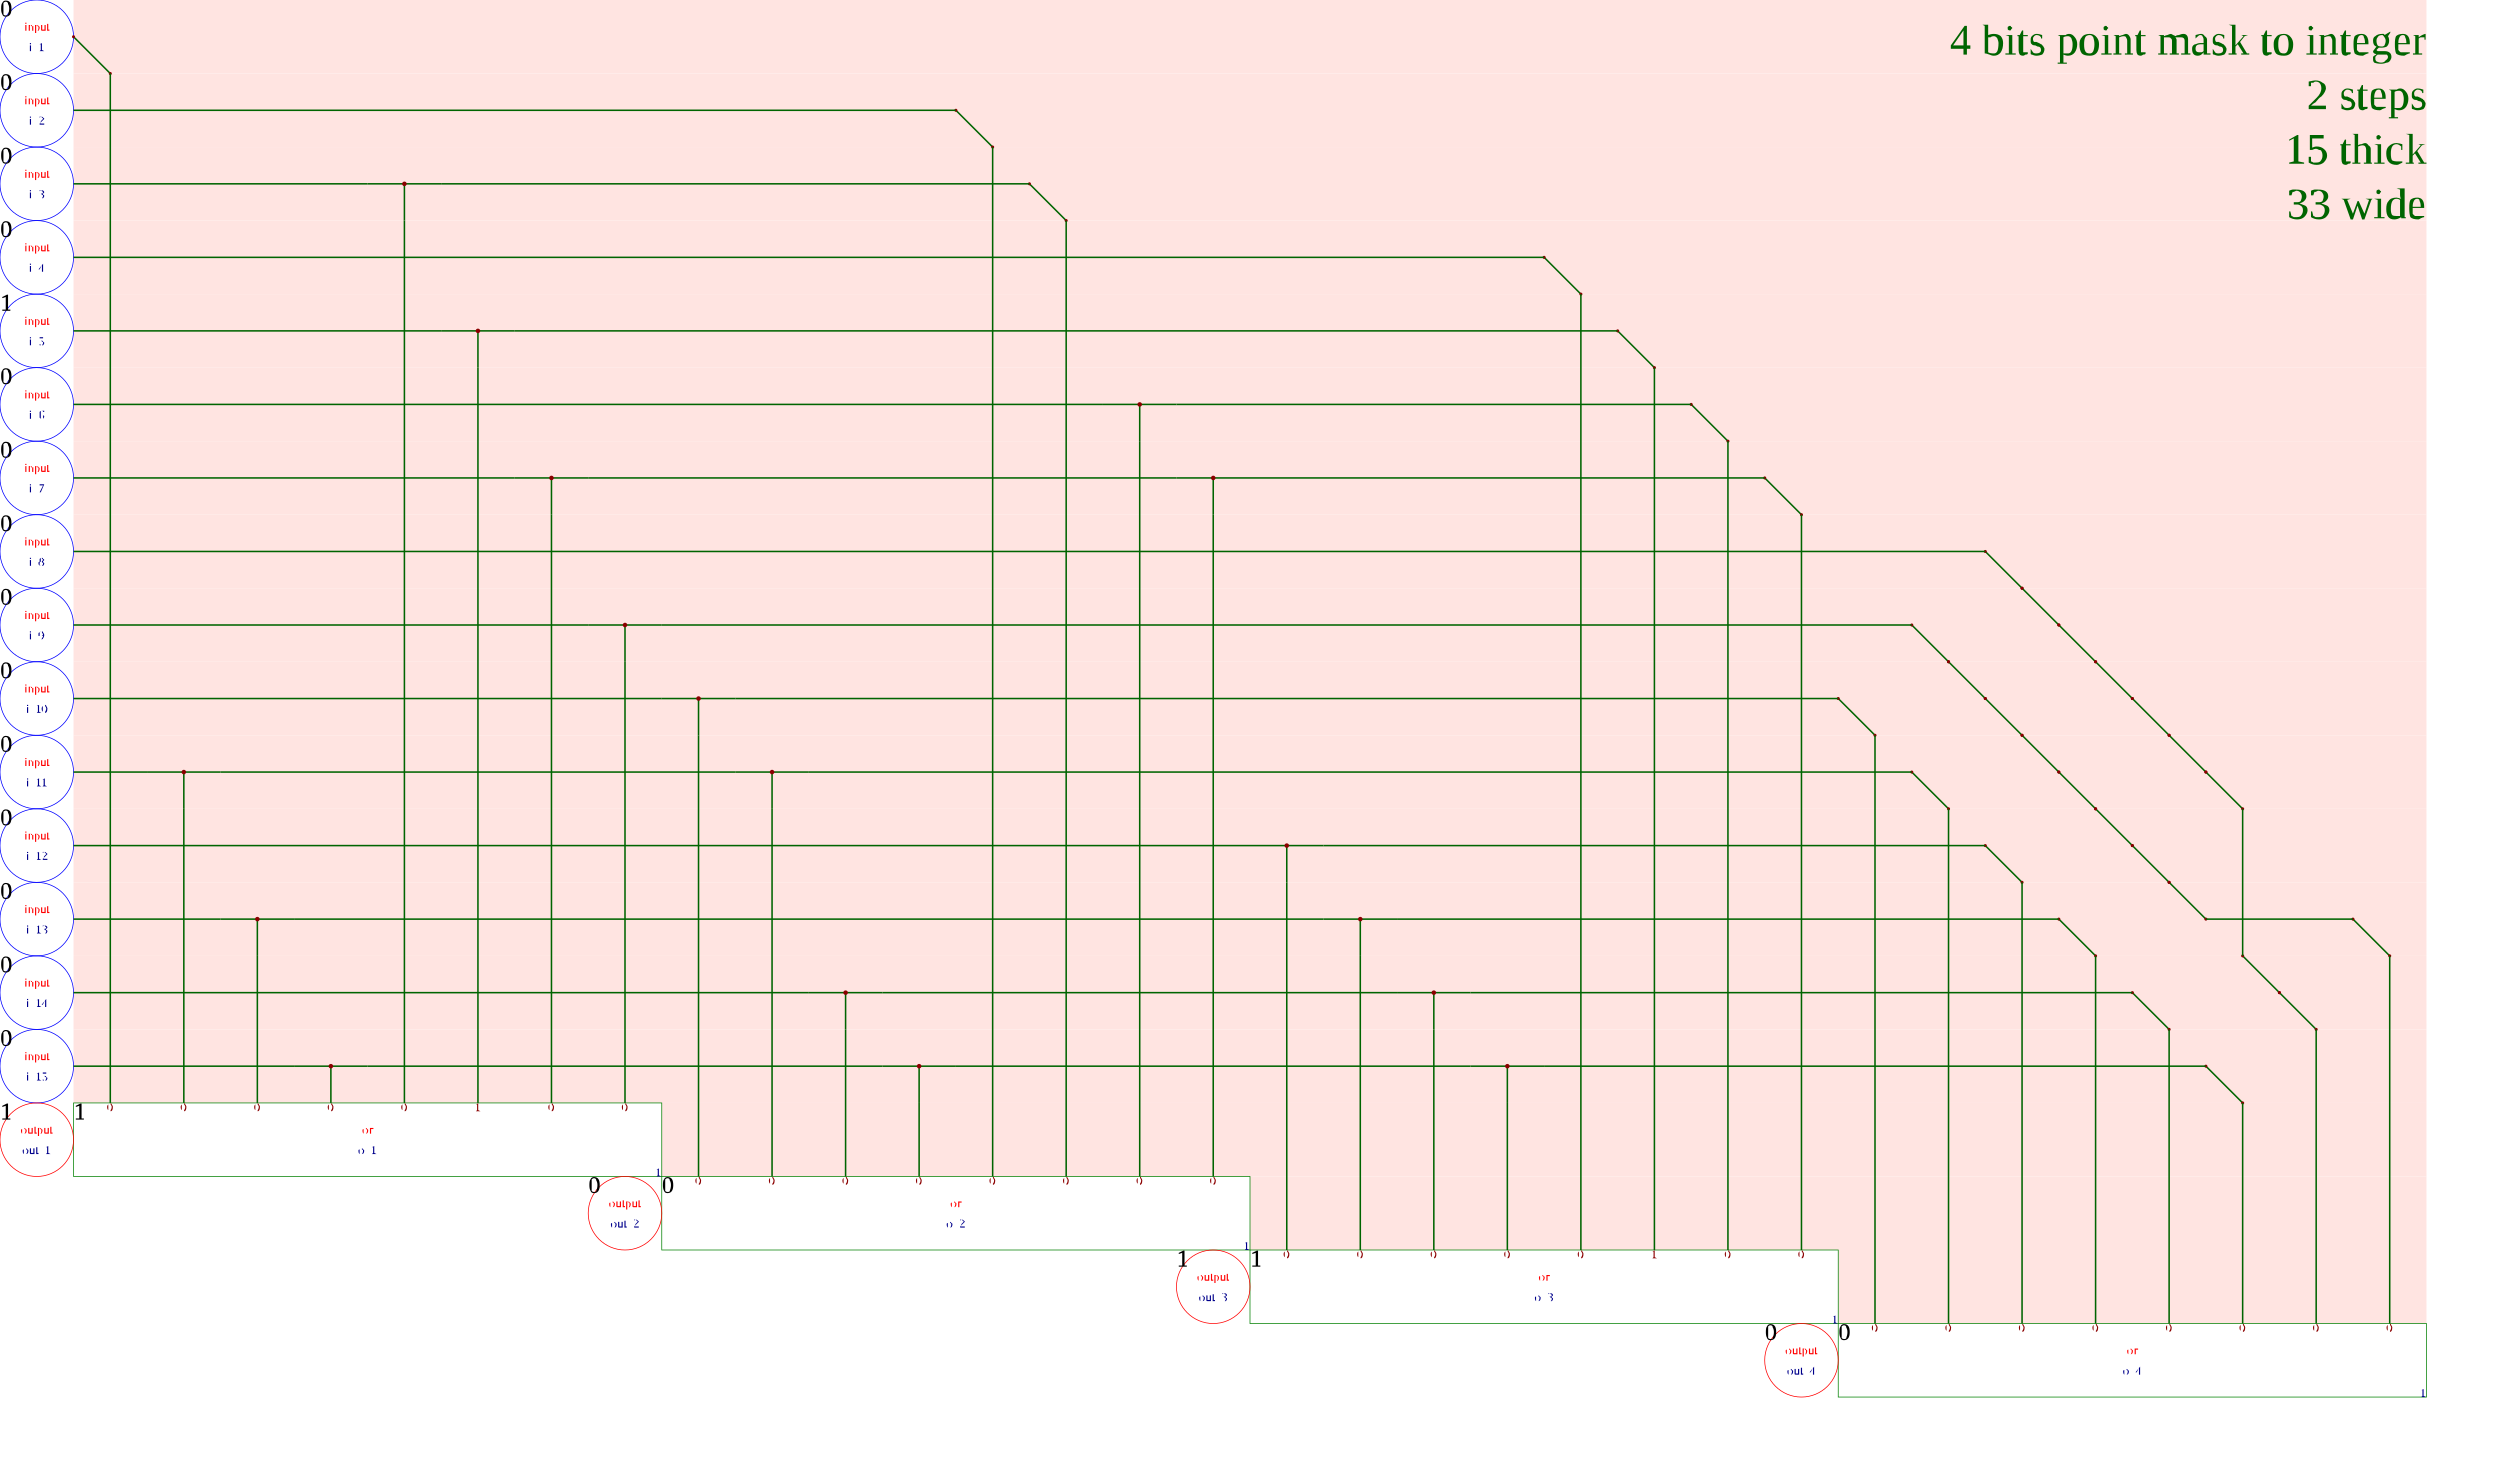
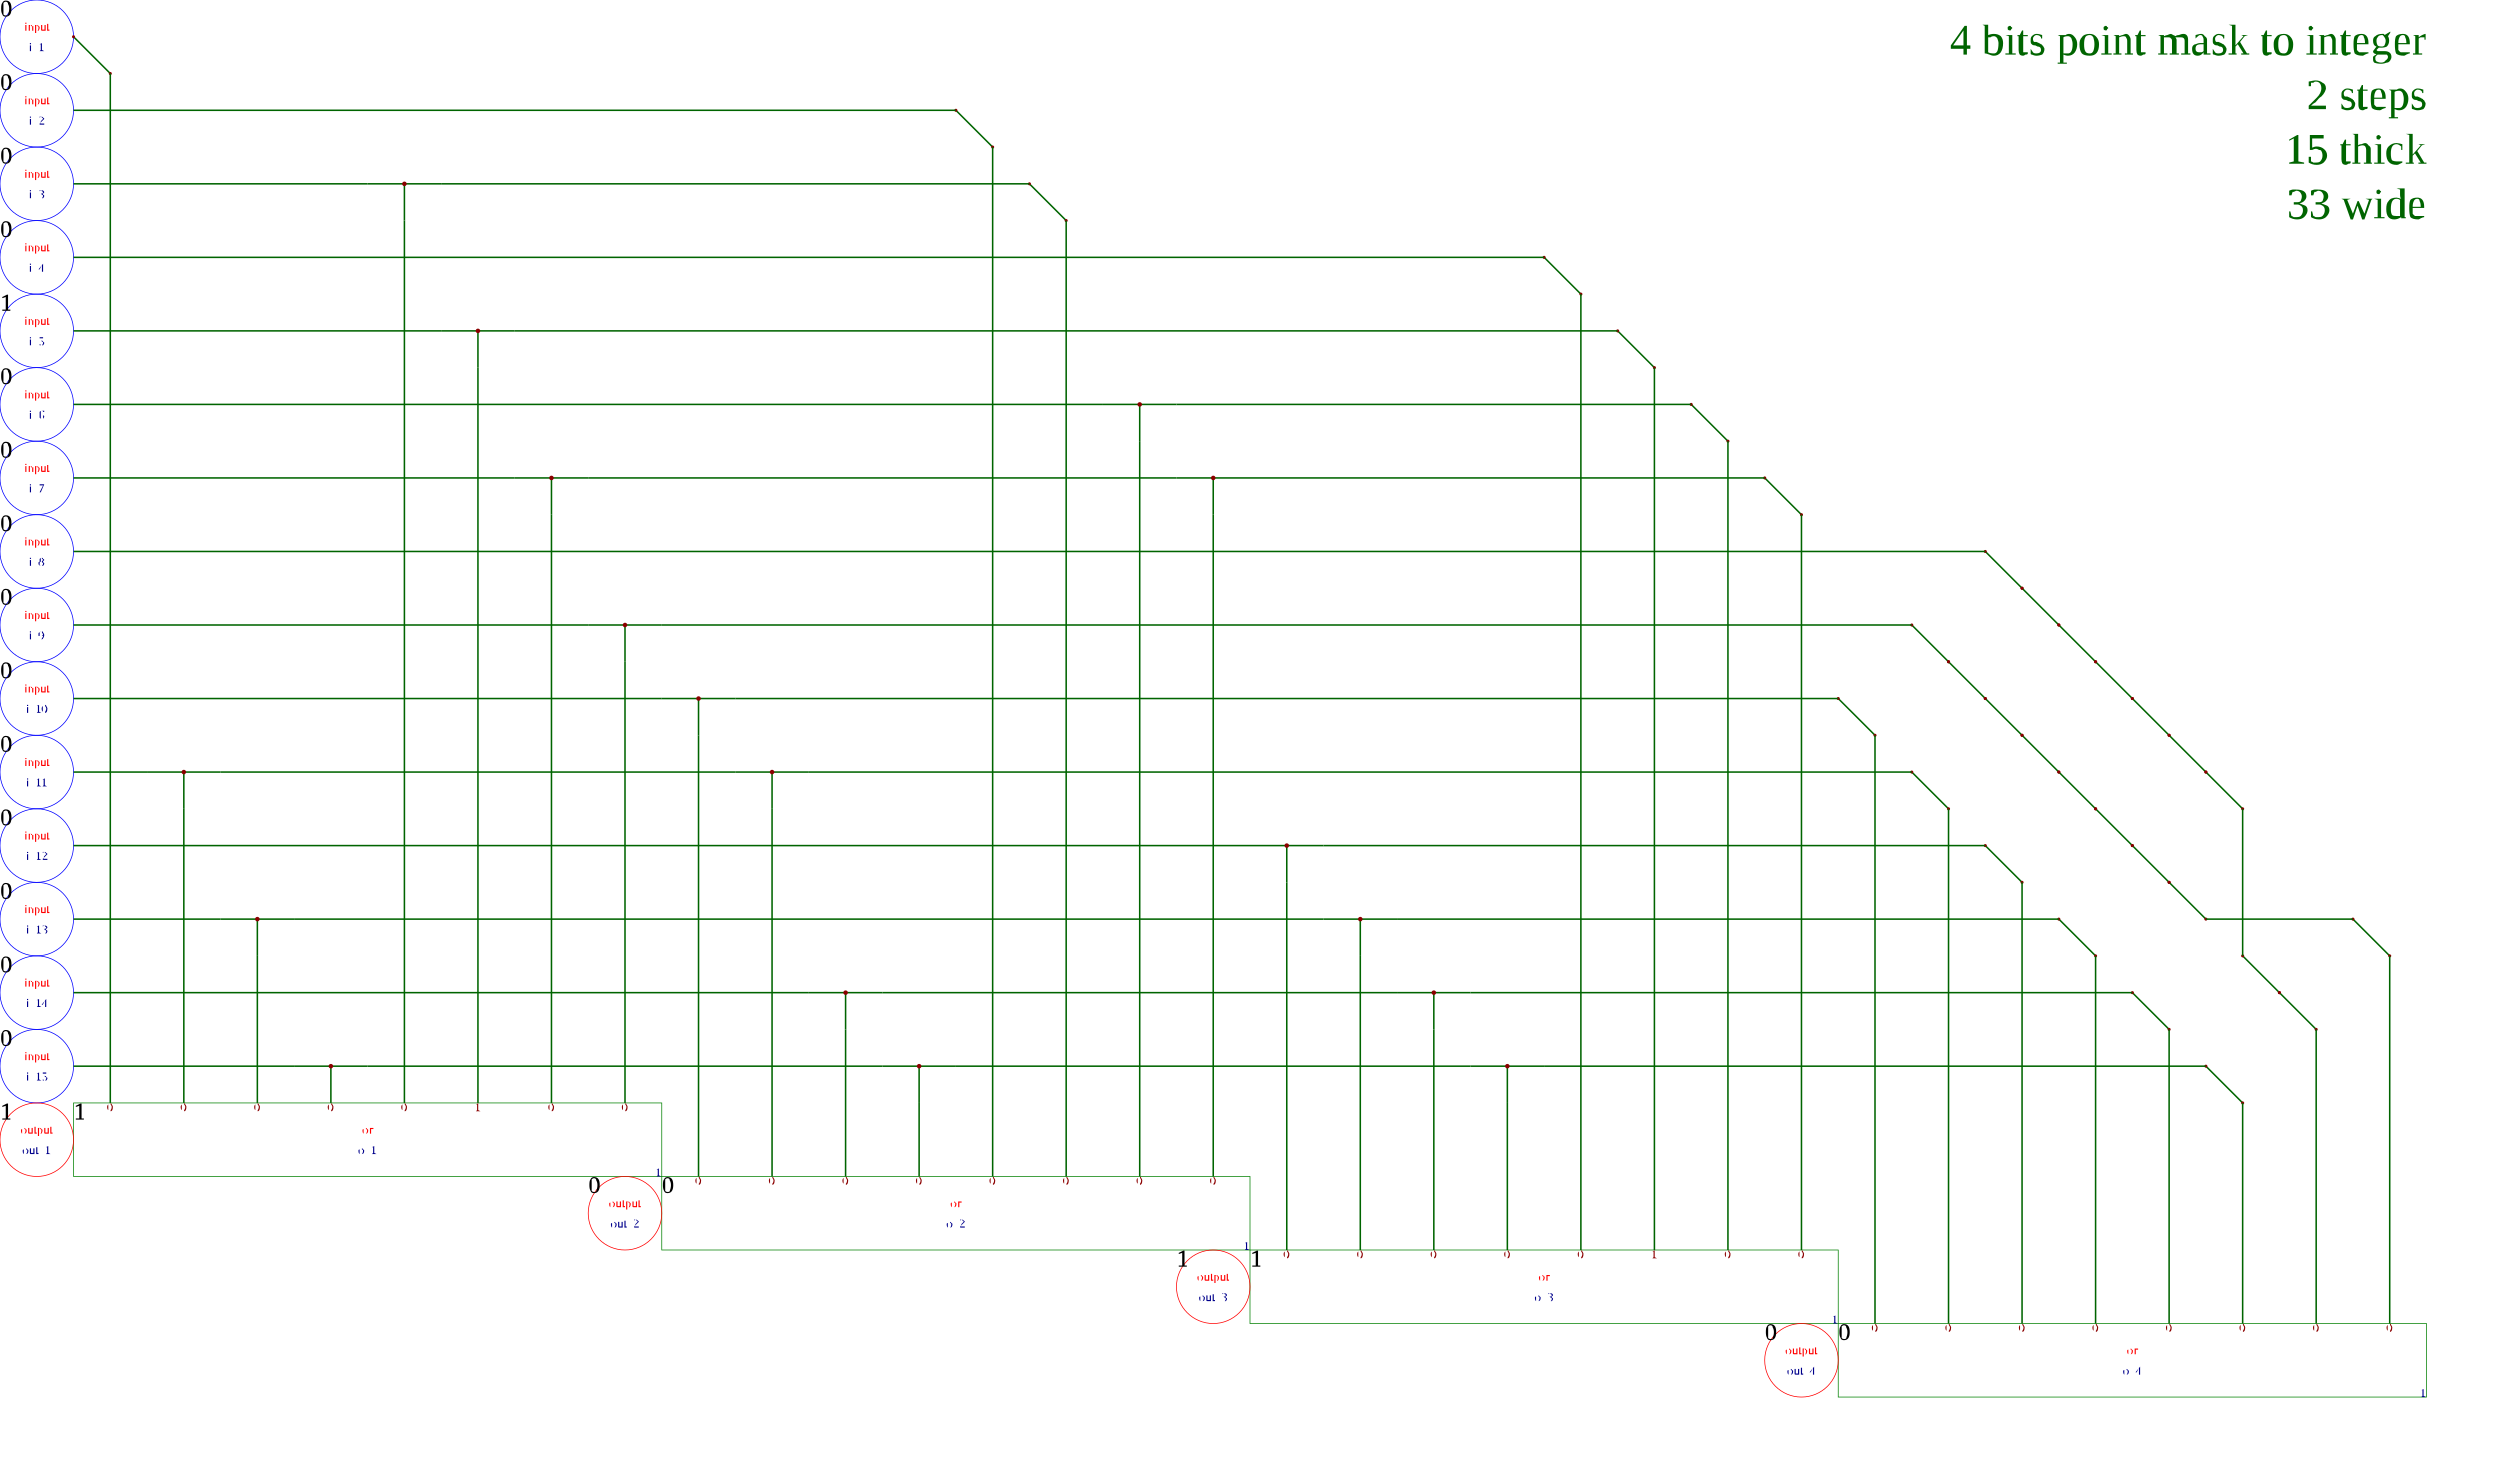
<svg xmlns="http://www.w3.org/2000/svg" height="100%" viewBox="0 0 34 20" width="100%">
-   <rect fill="mistyrose" font-size="0.167" height="1" stroke="transparent" stroke-width="0.01" width="32" x="1" y="0" />
-   <rect fill="mistyrose" font-size="0.167" height="1" stroke="transparent" stroke-width="0.01" width="32" x="1" y="1" />
-   <rect fill="mistyrose" font-size="0.167" height="1" stroke="transparent" stroke-width="0.01" width="32" x="1" y="2" />
-   <rect fill="mistyrose" font-size="0.167" height="1" stroke="transparent" stroke-width="0.01" width="32" x="1" y="3" />
-   <rect fill="mistyrose" font-size="0.167" height="1" stroke="transparent" stroke-width="0.01" width="32" x="1" y="4" />
-   <rect fill="mistyrose" font-size="0.167" height="1" stroke="transparent" stroke-width="0.01" width="32" x="1" y="5" />
-   <rect fill="mistyrose" font-size="0.167" height="1" stroke="transparent" stroke-width="0.01" width="32" x="1" y="6" />
-   <rect fill="mistyrose" font-size="0.167" height="1" stroke="transparent" stroke-width="0.01" width="32" x="1" y="7" />
-   <rect fill="mistyrose" font-size="0.167" height="1" stroke="transparent" stroke-width="0.01" width="32" x="1" y="8" />
-   <rect fill="mistyrose" font-size="0.167" height="1" stroke="transparent" stroke-width="0.01" width="32" x="1" y="9" />
-   <rect fill="mistyrose" font-size="0.167" height="1" stroke="transparent" stroke-width="0.01" width="32" x="1" y="10" />
-   <rect fill="mistyrose" font-size="0.167" height="1" stroke="transparent" stroke-width="0.01" width="32" x="1" y="11" />
-   <rect fill="mistyrose" font-size="0.167" height="1" stroke="transparent" stroke-width="0.01" width="32" x="1" y="12" />
-   <rect fill="mistyrose" font-size="0.167" height="1" stroke="transparent" stroke-width="0.01" width="32" x="1" y="13" />
-   <rect fill="mistyrose" font-size="0.167" height="1" stroke="transparent" stroke-width="0.01" width="32" x="1" y="14" />
-   <rect fill="mistyrose" font-size="0.167" height="1" stroke="transparent" stroke-width="0.01" width="24" x="9" y="15" />
-   <rect fill="mistyrose" font-size="0.167" height="1" stroke="transparent" stroke-width="0.01" width="16" x="17" y="16" />
-   <rect fill="mistyrose" font-size="0.167" height="1" stroke="transparent" stroke-width="0.01" width="8" x="25" y="17" />
  <text fill="darkGreen" font-size="0.594" stroke-width="0.037" text-anchor="end" x="33" y="0.742">4 bits point mask to integer
</text>
  <text fill="darkGreen" font-size="0.594" stroke-width="0.037" text-anchor="end" x="33" y="1.484">2 steps</text>
  <text fill="darkGreen" font-size="0.594" stroke-width="0.037" text-anchor="end" x="33" y="2.227">15 thick</text>
  <text fill="darkGreen" font-size="0.594" stroke-width="0.037" text-anchor="end" x="33" y="2.969">33 wide</text>
  <circle cx="0.5" cy="0.5" fill="transparent" font-size="0.167" r="0.5" stroke="blue" stroke-width="0.01" />
  <text dominant-baseline="hanging" fill="black" font-size="0.333" stroke-width="0.021" text-anchor="start" x="0" y="0">0</text>
  <text dominant-baseline="auto" fill="red" font-size="0.167" stroke-width="0.01" text-anchor="middle" x="0.5" y="0.417">input</text>
  <text dominant-baseline="hanging" fill="darkblue" font-size="0.167" stroke-width="0.01" text-anchor="middle" x="0.5" y="0.583">i_1</text>
  <circle cx="0.5" cy="1.5" fill="transparent" font-size="0.167" r="0.5" stroke="blue" stroke-width="0.01" />
  <text dominant-baseline="hanging" fill="black" font-size="0.333" stroke-width="0.021" text-anchor="start" x="0" y="1">0</text>
  <text dominant-baseline="auto" fill="red" font-size="0.167" stroke-width="0.01" text-anchor="middle" x="0.5" y="1.417">input</text>
  <text dominant-baseline="hanging" fill="darkblue" font-size="0.167" stroke-width="0.01" text-anchor="middle" x="0.5" y="1.583">i_2</text>
  <circle cx="0.5" cy="2.5" fill="transparent" font-size="0.167" r="0.5" stroke="blue" stroke-width="0.01" />
  <text dominant-baseline="hanging" fill="black" font-size="0.333" stroke-width="0.021" text-anchor="start" x="0" y="2">0</text>
  <text dominant-baseline="auto" fill="red" font-size="0.167" stroke-width="0.01" text-anchor="middle" x="0.5" y="2.417">input</text>
  <text dominant-baseline="hanging" fill="darkblue" font-size="0.167" stroke-width="0.01" text-anchor="middle" x="0.5" y="2.583">i_3</text>
  <circle cx="0.5" cy="3.5" fill="transparent" font-size="0.167" r="0.5" stroke="blue" stroke-width="0.01" />
  <text dominant-baseline="hanging" fill="black" font-size="0.333" stroke-width="0.021" text-anchor="start" x="0" y="3">0</text>
  <text dominant-baseline="auto" fill="red" font-size="0.167" stroke-width="0.01" text-anchor="middle" x="0.5" y="3.417">input</text>
  <text dominant-baseline="hanging" fill="darkblue" font-size="0.167" stroke-width="0.01" text-anchor="middle" x="0.5" y="3.583">i_4</text>
  <circle cx="0.5" cy="4.5" fill="transparent" font-size="0.167" r="0.5" stroke="blue" stroke-width="0.01" />
  <text dominant-baseline="hanging" fill="black" font-size="0.333" stroke-width="0.021" text-anchor="start" x="0" y="4">1</text>
  <text dominant-baseline="auto" fill="red" font-size="0.167" stroke-width="0.01" text-anchor="middle" x="0.5" y="4.417">input</text>
  <text dominant-baseline="hanging" fill="darkblue" font-size="0.167" stroke-width="0.01" text-anchor="middle" x="0.5" y="4.583">i_5</text>
  <circle cx="0.5" cy="5.5" fill="transparent" font-size="0.167" r="0.5" stroke="blue" stroke-width="0.01" />
  <text dominant-baseline="hanging" fill="black" font-size="0.333" stroke-width="0.021" text-anchor="start" x="0" y="5">0</text>
  <text dominant-baseline="auto" fill="red" font-size="0.167" stroke-width="0.01" text-anchor="middle" x="0.5" y="5.417">input</text>
  <text dominant-baseline="hanging" fill="darkblue" font-size="0.167" stroke-width="0.01" text-anchor="middle" x="0.5" y="5.583">i_6</text>
  <circle cx="0.5" cy="6.5" fill="transparent" font-size="0.167" r="0.5" stroke="blue" stroke-width="0.01" />
  <text dominant-baseline="hanging" fill="black" font-size="0.333" stroke-width="0.021" text-anchor="start" x="0" y="6">0</text>
  <text dominant-baseline="auto" fill="red" font-size="0.167" stroke-width="0.01" text-anchor="middle" x="0.5" y="6.417">input</text>
  <text dominant-baseline="hanging" fill="darkblue" font-size="0.167" stroke-width="0.01" text-anchor="middle" x="0.5" y="6.583">i_7</text>
  <circle cx="0.5" cy="7.5" fill="transparent" font-size="0.167" r="0.5" stroke="blue" stroke-width="0.01" />
  <text dominant-baseline="hanging" fill="black" font-size="0.333" stroke-width="0.021" text-anchor="start" x="0" y="7">0</text>
  <text dominant-baseline="auto" fill="red" font-size="0.167" stroke-width="0.01" text-anchor="middle" x="0.5" y="7.417">input</text>
  <text dominant-baseline="hanging" fill="darkblue" font-size="0.167" stroke-width="0.01" text-anchor="middle" x="0.5" y="7.583">i_8</text>
  <circle cx="0.5" cy="8.5" fill="transparent" font-size="0.167" r="0.5" stroke="blue" stroke-width="0.01" />
  <text dominant-baseline="hanging" fill="black" font-size="0.333" stroke-width="0.021" text-anchor="start" x="0" y="8">0</text>
  <text dominant-baseline="auto" fill="red" font-size="0.167" stroke-width="0.01" text-anchor="middle" x="0.5" y="8.417">input</text>
  <text dominant-baseline="hanging" fill="darkblue" font-size="0.167" stroke-width="0.01" text-anchor="middle" x="0.5" y="8.583">i_9</text>
  <circle cx="0.5" cy="9.5" fill="transparent" font-size="0.167" r="0.5" stroke="blue" stroke-width="0.01" />
  <text dominant-baseline="hanging" fill="black" font-size="0.333" stroke-width="0.021" text-anchor="start" x="0" y="9">0</text>
  <text dominant-baseline="auto" fill="red" font-size="0.167" stroke-width="0.01" text-anchor="middle" x="0.5" y="9.417">input</text>
  <text dominant-baseline="hanging" fill="darkblue" font-size="0.167" stroke-width="0.01" text-anchor="middle" x="0.5" y="9.583">i_10</text>
  <circle cx="0.5" cy="10.5" fill="transparent" font-size="0.167" r="0.5" stroke="blue" stroke-width="0.01" />
  <text dominant-baseline="hanging" fill="black" font-size="0.333" stroke-width="0.021" text-anchor="start" x="0" y="10">0</text>
  <text dominant-baseline="auto" fill="red" font-size="0.167" stroke-width="0.01" text-anchor="middle" x="0.5" y="10.417">input</text>
  <text dominant-baseline="hanging" fill="darkblue" font-size="0.167" stroke-width="0.01" text-anchor="middle" x="0.5" y="10.583">i_11</text>
  <circle cx="0.5" cy="11.5" fill="transparent" font-size="0.167" r="0.5" stroke="blue" stroke-width="0.01" />
  <text dominant-baseline="hanging" fill="black" font-size="0.333" stroke-width="0.021" text-anchor="start" x="0" y="11">0</text>
  <text dominant-baseline="auto" fill="red" font-size="0.167" stroke-width="0.01" text-anchor="middle" x="0.5" y="11.417">input</text>
  <text dominant-baseline="hanging" fill="darkblue" font-size="0.167" stroke-width="0.01" text-anchor="middle" x="0.5" y="11.583">i_12</text>
  <circle cx="0.5" cy="12.5" fill="transparent" font-size="0.167" r="0.5" stroke="blue" stroke-width="0.01" />
  <text dominant-baseline="hanging" fill="black" font-size="0.333" stroke-width="0.021" text-anchor="start" x="0" y="12">0</text>
  <text dominant-baseline="auto" fill="red" font-size="0.167" stroke-width="0.01" text-anchor="middle" x="0.5" y="12.417">input</text>
  <text dominant-baseline="hanging" fill="darkblue" font-size="0.167" stroke-width="0.01" text-anchor="middle" x="0.5" y="12.583">i_13</text>
  <circle cx="0.5" cy="13.5" fill="transparent" font-size="0.167" r="0.5" stroke="blue" stroke-width="0.01" />
  <text dominant-baseline="hanging" fill="black" font-size="0.333" stroke-width="0.021" text-anchor="start" x="0" y="13">0</text>
  <text dominant-baseline="auto" fill="red" font-size="0.167" stroke-width="0.01" text-anchor="middle" x="0.5" y="13.417">input</text>
  <text dominant-baseline="hanging" fill="darkblue" font-size="0.167" stroke-width="0.01" text-anchor="middle" x="0.5" y="13.583">i_14</text>
  <circle cx="0.5" cy="14.5" fill="transparent" font-size="0.167" r="0.5" stroke="blue" stroke-width="0.01" />
  <text dominant-baseline="hanging" fill="black" font-size="0.333" stroke-width="0.021" text-anchor="start" x="0" y="14">0</text>
  <text dominant-baseline="auto" fill="red" font-size="0.167" stroke-width="0.01" text-anchor="middle" x="0.5" y="14.417">input</text>
  <text dominant-baseline="hanging" fill="darkblue" font-size="0.167" stroke-width="0.01" text-anchor="middle" x="0.5" y="14.583">i_15</text>
  <rect fill="transparent" font-size="0.167" height="1" stroke="green" stroke-width="0.01" width="8" x="1" y="15" />
  <text dominant-baseline="hanging" fill="black" font-size="0.333" stroke-width="0.021" text-anchor="start" x="1" y="15">1</text>
  <text fill="darkBlue" font-size="0.167" stroke-width="0.01" text-anchor="end" x="9" y="16">1</text>
  <text dominant-baseline="auto" fill="red" font-size="0.167" stroke-width="0.01" text-anchor="middle" x="5" y="15.417">or</text>
  <text dominant-baseline="hanging" fill="darkblue" font-size="0.167" stroke-width="0.01" text-anchor="middle" x="5" y="15.583">o_1</text>
  <text dominant-baseline="hanging" fill="darkRed" font-size="0.167" stroke-width="0.01" text-anchor="middle" x="1.5" y="15">0</text>
  <text dominant-baseline="hanging" fill="darkRed" font-size="0.167" stroke-width="0.01" text-anchor="middle" x="2.5" y="15">0</text>
  <text dominant-baseline="hanging" fill="darkRed" font-size="0.167" stroke-width="0.01" text-anchor="middle" x="3.5" y="15">0</text>
  <text dominant-baseline="hanging" fill="darkRed" font-size="0.167" stroke-width="0.01" text-anchor="middle" x="4.5" y="15">0</text>
  <text dominant-baseline="hanging" fill="darkRed" font-size="0.167" stroke-width="0.01" text-anchor="middle" x="5.5" y="15">0</text>
  <text dominant-baseline="hanging" fill="darkRed" font-size="0.167" stroke-width="0.01" text-anchor="middle" x="6.5" y="15">1</text>
  <text dominant-baseline="hanging" fill="darkRed" font-size="0.167" stroke-width="0.01" text-anchor="middle" x="7.5" y="15">0</text>
  <text dominant-baseline="hanging" fill="darkRed" font-size="0.167" stroke-width="0.01" text-anchor="middle" x="8.5" y="15">0</text>
  <rect fill="transparent" font-size="0.167" height="1" stroke="green" stroke-width="0.01" width="8" x="9" y="16" />
  <text dominant-baseline="hanging" fill="black" font-size="0.333" stroke-width="0.021" text-anchor="start" x="9" y="16">0</text>
  <text fill="darkBlue" font-size="0.167" stroke-width="0.01" text-anchor="end" x="17" y="17">1</text>
  <text dominant-baseline="auto" fill="red" font-size="0.167" stroke-width="0.01" text-anchor="middle" x="13" y="16.417">or</text>
  <text dominant-baseline="hanging" fill="darkblue" font-size="0.167" stroke-width="0.01" text-anchor="middle" x="13" y="16.583">o_2</text>
  <text dominant-baseline="hanging" fill="darkRed" font-size="0.167" stroke-width="0.01" text-anchor="middle" x="9.5" y="16">0</text>
  <text dominant-baseline="hanging" fill="darkRed" font-size="0.167" stroke-width="0.01" text-anchor="middle" x="10.5" y="16">0</text>
  <text dominant-baseline="hanging" fill="darkRed" font-size="0.167" stroke-width="0.01" text-anchor="middle" x="11.5" y="16">0</text>
  <text dominant-baseline="hanging" fill="darkRed" font-size="0.167" stroke-width="0.01" text-anchor="middle" x="12.5" y="16">0</text>
  <text dominant-baseline="hanging" fill="darkRed" font-size="0.167" stroke-width="0.01" text-anchor="middle" x="13.5" y="16">0</text>
  <text dominant-baseline="hanging" fill="darkRed" font-size="0.167" stroke-width="0.01" text-anchor="middle" x="14.5" y="16">0</text>
  <text dominant-baseline="hanging" fill="darkRed" font-size="0.167" stroke-width="0.01" text-anchor="middle" x="15.5" y="16">0</text>
  <text dominant-baseline="hanging" fill="darkRed" font-size="0.167" stroke-width="0.01" text-anchor="middle" x="16.5" y="16">0</text>
  <rect fill="transparent" font-size="0.167" height="1" stroke="green" stroke-width="0.01" width="8" x="17" y="17" />
  <text dominant-baseline="hanging" fill="black" font-size="0.333" stroke-width="0.021" text-anchor="start" x="17" y="17">1</text>
  <text fill="darkBlue" font-size="0.167" stroke-width="0.01" text-anchor="end" x="25" y="18">1</text>
  <text dominant-baseline="auto" fill="red" font-size="0.167" stroke-width="0.01" text-anchor="middle" x="21" y="17.417">or</text>
  <text dominant-baseline="hanging" fill="darkblue" font-size="0.167" stroke-width="0.01" text-anchor="middle" x="21" y="17.583">o_3</text>
  <text dominant-baseline="hanging" fill="darkRed" font-size="0.167" stroke-width="0.01" text-anchor="middle" x="17.5" y="17">0</text>
  <text dominant-baseline="hanging" fill="darkRed" font-size="0.167" stroke-width="0.01" text-anchor="middle" x="18.5" y="17">0</text>
  <text dominant-baseline="hanging" fill="darkRed" font-size="0.167" stroke-width="0.01" text-anchor="middle" x="19.5" y="17">0</text>
  <text dominant-baseline="hanging" fill="darkRed" font-size="0.167" stroke-width="0.01" text-anchor="middle" x="20.5" y="17">0</text>
  <text dominant-baseline="hanging" fill="darkRed" font-size="0.167" stroke-width="0.01" text-anchor="middle" x="21.5" y="17">0</text>
  <text dominant-baseline="hanging" fill="darkRed" font-size="0.167" stroke-width="0.01" text-anchor="middle" x="22.5" y="17">1</text>
  <text dominant-baseline="hanging" fill="darkRed" font-size="0.167" stroke-width="0.01" text-anchor="middle" x="23.5" y="17">0</text>
  <text dominant-baseline="hanging" fill="darkRed" font-size="0.167" stroke-width="0.01" text-anchor="middle" x="24.5" y="17">0</text>
  <rect fill="transparent" font-size="0.167" height="1" stroke="green" stroke-width="0.01" width="8" x="25" y="18" />
  <text dominant-baseline="hanging" fill="black" font-size="0.333" stroke-width="0.021" text-anchor="start" x="25" y="18">0</text>
  <text fill="darkBlue" font-size="0.167" stroke-width="0.01" text-anchor="end" x="33" y="19">1</text>
  <text dominant-baseline="auto" fill="red" font-size="0.167" stroke-width="0.01" text-anchor="middle" x="29" y="18.417">or</text>
  <text dominant-baseline="hanging" fill="darkblue" font-size="0.167" stroke-width="0.01" text-anchor="middle" x="29" y="18.583">o_4</text>
  <text dominant-baseline="hanging" fill="darkRed" font-size="0.167" stroke-width="0.01" text-anchor="middle" x="25.5" y="18">0</text>
  <text dominant-baseline="hanging" fill="darkRed" font-size="0.167" stroke-width="0.01" text-anchor="middle" x="26.5" y="18">0</text>
  <text dominant-baseline="hanging" fill="darkRed" font-size="0.167" stroke-width="0.01" text-anchor="middle" x="27.5" y="18">0</text>
  <text dominant-baseline="hanging" fill="darkRed" font-size="0.167" stroke-width="0.01" text-anchor="middle" x="28.5" y="18">0</text>
  <text dominant-baseline="hanging" fill="darkRed" font-size="0.167" stroke-width="0.01" text-anchor="middle" x="29.5" y="18">0</text>
  <text dominant-baseline="hanging" fill="darkRed" font-size="0.167" stroke-width="0.01" text-anchor="middle" x="30.5" y="18">0</text>
  <text dominant-baseline="hanging" fill="darkRed" font-size="0.167" stroke-width="0.01" text-anchor="middle" x="31.5" y="18">0</text>
  <text dominant-baseline="hanging" fill="darkRed" font-size="0.167" stroke-width="0.01" text-anchor="middle" x="32.5" y="18">0</text>
  <circle cx="0.5" cy="15.5" fill="transparent" font-size="0.167" r="0.5" stroke="red" stroke-width="0.01" />
  <text dominant-baseline="hanging" fill="black" font-size="0.333" stroke-width="0.021" text-anchor="start" x="0" y="15">1</text>
  <text dominant-baseline="auto" fill="red" font-size="0.167" stroke-width="0.01" text-anchor="middle" x="0.5" y="15.417">output</text>
  <text dominant-baseline="hanging" fill="darkblue" font-size="0.167" stroke-width="0.01" text-anchor="middle" x="0.5" y="15.583">out_1</text>
  <circle cx="8.5" cy="16.5" fill="transparent" font-size="0.167" r="0.5" stroke="red" stroke-width="0.01" />
  <text dominant-baseline="hanging" fill="black" font-size="0.333" stroke-width="0.021" text-anchor="start" x="8" y="16">0</text>
  <text dominant-baseline="auto" fill="red" font-size="0.167" stroke-width="0.01" text-anchor="middle" x="8.5" y="16.417">output</text>
  <text dominant-baseline="hanging" fill="darkblue" font-size="0.167" stroke-width="0.01" text-anchor="middle" x="8.5" y="16.583">out_2</text>
  <circle cx="16.5" cy="17.5" fill="transparent" font-size="0.167" r="0.5" stroke="red" stroke-width="0.01" />
  <text dominant-baseline="hanging" fill="black" font-size="0.333" stroke-width="0.021" text-anchor="start" x="16" y="17">1</text>
  <text dominant-baseline="auto" fill="red" font-size="0.167" stroke-width="0.01" text-anchor="middle" x="16.5" y="17.417">output</text>
  <text dominant-baseline="hanging" fill="darkblue" font-size="0.167" stroke-width="0.01" text-anchor="middle" x="16.5" y="17.583">out_3</text>
  <circle cx="24.5" cy="18.5" fill="transparent" font-size="0.167" r="0.5" stroke="red" stroke-width="0.01" />
  <text dominant-baseline="hanging" fill="black" font-size="0.333" stroke-width="0.021" text-anchor="start" x="24" y="18">0</text>
  <text dominant-baseline="auto" fill="red" font-size="0.167" stroke-width="0.01" text-anchor="middle" x="24.5" y="18.417">output</text>
  <text dominant-baseline="hanging" fill="darkblue" font-size="0.167" stroke-width="0.01" text-anchor="middle" x="24.5" y="18.583">out_4</text>
  <line fill="transparent" font-size="0.167" stroke="darkgreen" stroke-width="0.021" x1="1" x2="1.5" y1="0.5" y2="1" />
  <circle cx="1" cy="0.5" fill="darkRed" font-size="0.167" r="0.021" stroke-width="0.01" />
  <circle cx="1.5" cy="1" fill="darkRed" font-size="0.167" r="0.021" stroke-width="0.01" />
  <line fill="transparent" font-size="0.167" stroke="darkgreen" stroke-width="0.021" x1="2" x2="3" y1="10.5" y2="10.5" />
  <line fill="transparent" font-size="0.167" stroke="darkgreen" stroke-width="0.021" x1="2.5" x2="2.5" y1="10.5" y2="11" />
  <circle cx="2.5" cy="10.5" fill="darkRed" font-size="0.167" r="0.031" stroke-width="0.01" />
  <line fill="transparent" font-size="0.167" stroke="darkgreen" stroke-width="0.021" x1="3" x2="4" y1="12.5" y2="12.5" />
  <line fill="transparent" font-size="0.167" stroke="darkgreen" stroke-width="0.021" x1="3.5" x2="3.5" y1="12.5" y2="13" />
  <circle cx="3.5" cy="12.5" fill="darkRed" font-size="0.167" r="0.031" stroke-width="0.01" />
  <line fill="transparent" font-size="0.167" stroke="darkgreen" stroke-width="0.021" x1="4" x2="5" y1="14.5" y2="14.5" />
  <line fill="transparent" font-size="0.167" stroke="darkgreen" stroke-width="0.021" x1="4.5" x2="4.5" y1="14.5" y2="15" />
  <circle cx="4.5" cy="14.5" fill="darkRed" font-size="0.167" r="0.031" stroke-width="0.01" />
  <line fill="transparent" font-size="0.167" stroke="darkgreen" stroke-width="0.021" x1="5" x2="6" y1="2.5" y2="2.5" />
  <line fill="transparent" font-size="0.167" stroke="darkgreen" stroke-width="0.021" x1="5.5" x2="5.5" y1="2.5" y2="3" />
  <circle cx="5.5" cy="2.5" fill="darkRed" font-size="0.167" r="0.031" stroke-width="0.01" />
  <line fill="transparent" font-size="0.167" stroke="darkgreen" stroke-width="0.021" x1="6" x2="7" y1="4.5" y2="4.5" />
  <line fill="transparent" font-size="0.167" stroke="darkgreen" stroke-width="0.021" x1="6.5" x2="6.5" y1="4.5" y2="5" />
  <circle cx="6.5" cy="4.5" fill="darkRed" font-size="0.167" r="0.031" stroke-width="0.01" />
  <line fill="transparent" font-size="0.167" stroke="darkgreen" stroke-width="0.021" x1="7" x2="8" y1="6.5" y2="6.5" />
  <line fill="transparent" font-size="0.167" stroke="darkgreen" stroke-width="0.021" x1="7.5" x2="7.5" y1="6.5" y2="7" />
  <circle cx="7.5" cy="6.5" fill="darkRed" font-size="0.167" r="0.031" stroke-width="0.01" />
  <line fill="transparent" font-size="0.167" stroke="darkgreen" stroke-width="0.021" x1="8" x2="9" y1="8.5" y2="8.5" />
  <line fill="transparent" font-size="0.167" stroke="darkgreen" stroke-width="0.021" x1="8.5" x2="8.5" y1="8.5" y2="9" />
  <circle cx="8.5" cy="8.5" fill="darkRed" font-size="0.167" r="0.031" stroke-width="0.01" />
  <line fill="transparent" font-size="0.167" stroke="darkgreen" stroke-width="0.021" x1="9" x2="10" y1="9.5" y2="9.5" />
  <line fill="transparent" font-size="0.167" stroke="darkgreen" stroke-width="0.021" x1="9.5" x2="9.5" y1="9.5" y2="10" />
  <circle cx="9.5" cy="9.5" fill="darkRed" font-size="0.167" r="0.031" stroke-width="0.01" />
  <line fill="transparent" font-size="0.167" stroke="darkgreen" stroke-width="0.021" x1="10" x2="11" y1="10.5" y2="10.5" />
  <line fill="transparent" font-size="0.167" stroke="darkgreen" stroke-width="0.021" x1="10.5" x2="10.5" y1="10.5" y2="11" />
  <circle cx="10.5" cy="10.5" fill="darkRed" font-size="0.167" r="0.031" stroke-width="0.01" />
  <line fill="transparent" font-size="0.167" stroke="darkgreen" stroke-width="0.021" x1="11" x2="12" y1="13.5" y2="13.5" />
  <line fill="transparent" font-size="0.167" stroke="darkgreen" stroke-width="0.021" x1="11.5" x2="11.5" y1="13.5" y2="14" />
  <circle cx="11.5" cy="13.5" fill="darkRed" font-size="0.167" r="0.031" stroke-width="0.01" />
  <line fill="transparent" font-size="0.167" stroke="darkgreen" stroke-width="0.021" x1="12" x2="13" y1="14.5" y2="14.5" />
  <line fill="transparent" font-size="0.167" stroke="darkgreen" stroke-width="0.021" x1="12.5" x2="12.5" y1="14.5" y2="15" />
  <circle cx="12.5" cy="14.5" fill="darkRed" font-size="0.167" r="0.031" stroke-width="0.01" />
  <line fill="transparent" font-size="0.167" stroke="darkgreen" stroke-width="0.021" x1="13" x2="13.5" y1="1.5" y2="2" />
  <circle cx="13" cy="1.5" fill="darkRed" font-size="0.167" r="0.021" stroke-width="0.01" />
  <circle cx="13.5" cy="2" fill="darkRed" font-size="0.167" r="0.021" stroke-width="0.01" />
  <line fill="transparent" font-size="0.167" stroke="darkgreen" stroke-width="0.021" x1="14" x2="14.5" y1="2.5" y2="3" />
  <circle cx="14" cy="2.5" fill="darkRed" font-size="0.167" r="0.021" stroke-width="0.01" />
  <circle cx="14.5" cy="3" fill="darkRed" font-size="0.167" r="0.021" stroke-width="0.01" />
  <line fill="transparent" font-size="0.167" stroke="darkgreen" stroke-width="0.021" x1="15" x2="16" y1="5.5" y2="5.5" />
  <line fill="transparent" font-size="0.167" stroke="darkgreen" stroke-width="0.021" x1="15.5" x2="15.5" y1="5.5" y2="6" />
  <circle cx="15.5" cy="5.5" fill="darkRed" font-size="0.167" r="0.031" stroke-width="0.01" />
  <line fill="transparent" font-size="0.167" stroke="darkgreen" stroke-width="0.021" x1="16" x2="17" y1="6.5" y2="6.5" />
  <line fill="transparent" font-size="0.167" stroke="darkgreen" stroke-width="0.021" x1="16.5" x2="16.5" y1="6.5" y2="7" />
  <circle cx="16.5" cy="6.5" fill="darkRed" font-size="0.167" r="0.031" stroke-width="0.01" />
  <line fill="transparent" font-size="0.167" stroke="darkgreen" stroke-width="0.021" x1="17" x2="18" y1="11.5" y2="11.5" />
  <line fill="transparent" font-size="0.167" stroke="darkgreen" stroke-width="0.021" x1="17.5" x2="17.5" y1="11.5" y2="12" />
  <circle cx="17.5" cy="11.5" fill="darkRed" font-size="0.167" r="0.031" stroke-width="0.01" />
  <line fill="transparent" font-size="0.167" stroke="darkgreen" stroke-width="0.021" x1="18" x2="19" y1="12.5" y2="12.5" />
  <line fill="transparent" font-size="0.167" stroke="darkgreen" stroke-width="0.021" x1="18.5" x2="18.5" y1="12.5" y2="13" />
  <circle cx="18.5" cy="12.5" fill="darkRed" font-size="0.167" r="0.031" stroke-width="0.01" />
  <line fill="transparent" font-size="0.167" stroke="darkgreen" stroke-width="0.021" x1="19" x2="20" y1="13.5" y2="13.5" />
  <line fill="transparent" font-size="0.167" stroke="darkgreen" stroke-width="0.021" x1="19.5" x2="19.5" y1="13.5" y2="14" />
  <circle cx="19.5" cy="13.5" fill="darkRed" font-size="0.167" r="0.031" stroke-width="0.01" />
  <line fill="transparent" font-size="0.167" stroke="darkgreen" stroke-width="0.021" x1="20" x2="21" y1="14.5" y2="14.5" />
  <line fill="transparent" font-size="0.167" stroke="darkgreen" stroke-width="0.021" x1="20.5" x2="20.5" y1="14.5" y2="15" />
  <circle cx="20.5" cy="14.5" fill="darkRed" font-size="0.167" r="0.031" stroke-width="0.01" />
  <line fill="transparent" font-size="0.167" stroke="darkgreen" stroke-width="0.021" x1="21" x2="21.5" y1="3.5" y2="4" />
  <circle cx="21" cy="3.5" fill="darkRed" font-size="0.167" r="0.021" stroke-width="0.01" />
  <circle cx="21.5" cy="4" fill="darkRed" font-size="0.167" r="0.021" stroke-width="0.01" />
  <line fill="transparent" font-size="0.167" stroke="darkgreen" stroke-width="0.021" x1="22" x2="22.5" y1="4.5" y2="5" />
  <circle cx="22" cy="4.5" fill="darkRed" font-size="0.167" r="0.021" stroke-width="0.01" />
  <circle cx="22.5" cy="5" fill="darkRed" font-size="0.167" r="0.021" stroke-width="0.01" />
  <line fill="transparent" font-size="0.167" stroke="darkgreen" stroke-width="0.021" x1="23" x2="23.5" y1="5.5" y2="6" />
  <circle cx="23" cy="5.5" fill="darkRed" font-size="0.167" r="0.021" stroke-width="0.01" />
  <circle cx="23.5" cy="6" fill="darkRed" font-size="0.167" r="0.021" stroke-width="0.01" />
  <line fill="transparent" font-size="0.167" stroke="darkgreen" stroke-width="0.021" x1="24" x2="24.5" y1="6.5" y2="7" />
  <circle cx="24" cy="6.5" fill="darkRed" font-size="0.167" r="0.021" stroke-width="0.01" />
  <circle cx="24.5" cy="7" fill="darkRed" font-size="0.167" r="0.021" stroke-width="0.01" />
  <line fill="transparent" font-size="0.167" stroke="darkgreen" stroke-width="0.021" x1="25" x2="25.5" y1="9.5" y2="10" />
  <circle cx="25" cy="9.5" fill="darkRed" font-size="0.167" r="0.021" stroke-width="0.01" />
  <circle cx="25.5" cy="10" fill="darkRed" font-size="0.167" r="0.021" stroke-width="0.01" />
  <line fill="transparent" font-size="0.167" stroke="darkgreen" stroke-width="0.021" x1="26" x2="26.5" y1="8.5" y2="9" />
  <circle cx="26" cy="8.5" fill="darkRed" font-size="0.167" r="0.021" stroke-width="0.01" />
  <circle cx="26.5" cy="9" fill="darkRed" font-size="0.167" r="0.021" stroke-width="0.01" />
  <line fill="transparent" font-size="0.167" stroke="darkgreen" stroke-width="0.021" x1="26.5" x2="27" y1="9" y2="9.5" />
  <circle cx="26.5" cy="9" fill="darkRed" font-size="0.167" r="0.021" stroke-width="0.01" />
  <circle cx="27" cy="9.5" fill="darkRed" font-size="0.167" r="0.021" stroke-width="0.01" />
  <line fill="transparent" font-size="0.167" stroke="darkgreen" stroke-width="0.021" x1="26" x2="26.5" y1="10.5" y2="11" />
  <circle cx="26" cy="10.5" fill="darkRed" font-size="0.167" r="0.021" stroke-width="0.01" />
  <circle cx="26.5" cy="11" fill="darkRed" font-size="0.167" r="0.021" stroke-width="0.01" />
  <line fill="transparent" font-size="0.167" stroke="darkgreen" stroke-width="0.021" x1="27" x2="27.5" y1="7.5" y2="8" />
  <circle cx="27" cy="7.5" fill="darkRed" font-size="0.167" r="0.021" stroke-width="0.01" />
  <circle cx="27.5" cy="8" fill="darkRed" font-size="0.167" r="0.021" stroke-width="0.01" />
  <line fill="transparent" font-size="0.167" stroke="darkgreen" stroke-width="0.021" x1="27.5" x2="28" y1="8" y2="8.5" />
  <circle cx="27.5" cy="8" fill="darkRed" font-size="0.167" r="0.021" stroke-width="0.01" />
  <circle cx="28" cy="8.5" fill="darkRed" font-size="0.167" r="0.021" stroke-width="0.01" />
  <line fill="transparent" font-size="0.167" stroke="darkgreen" stroke-width="0.021" x1="27" x2="27.5" y1="9.5" y2="10" />
  <circle cx="27" cy="9.5" fill="darkRed" font-size="0.167" r="0.021" stroke-width="0.01" />
  <circle cx="27.5" cy="10" fill="darkRed" font-size="0.167" r="0.021" stroke-width="0.01" />
  <line fill="transparent" font-size="0.167" stroke="darkgreen" stroke-width="0.021" x1="27.5" x2="28" y1="10" y2="10.5" />
  <circle cx="27.5" cy="10" fill="darkRed" font-size="0.167" r="0.021" stroke-width="0.01" />
  <circle cx="28" cy="10.5" fill="darkRed" font-size="0.167" r="0.021" stroke-width="0.01" />
  <line fill="transparent" font-size="0.167" stroke="darkgreen" stroke-width="0.021" x1="27" x2="27.5" y1="11.5" y2="12" />
  <circle cx="27" cy="11.5" fill="darkRed" font-size="0.167" r="0.021" stroke-width="0.01" />
  <circle cx="27.5" cy="12" fill="darkRed" font-size="0.167" r="0.021" stroke-width="0.01" />
  <line fill="transparent" font-size="0.167" stroke="darkgreen" stroke-width="0.021" x1="28" x2="28.5" y1="8.5" y2="9" />
  <circle cx="28" cy="8.5" fill="darkRed" font-size="0.167" r="0.021" stroke-width="0.01" />
  <circle cx="28.5" cy="9" fill="darkRed" font-size="0.167" r="0.021" stroke-width="0.01" />
  <line fill="transparent" font-size="0.167" stroke="darkgreen" stroke-width="0.021" x1="28.5" x2="29" y1="9" y2="9.5" />
  <circle cx="28.5" cy="9" fill="darkRed" font-size="0.167" r="0.021" stroke-width="0.01" />
  <circle cx="29" cy="9.5" fill="darkRed" font-size="0.167" r="0.021" stroke-width="0.01" />
  <line fill="transparent" font-size="0.167" stroke="darkgreen" stroke-width="0.021" x1="28" x2="28.5" y1="10.5" y2="11" />
  <circle cx="28" cy="10.5" fill="darkRed" font-size="0.167" r="0.021" stroke-width="0.01" />
  <circle cx="28.5" cy="11" fill="darkRed" font-size="0.167" r="0.021" stroke-width="0.01" />
  <line fill="transparent" font-size="0.167" stroke="darkgreen" stroke-width="0.021" x1="28.5" x2="29" y1="11" y2="11.5" />
  <circle cx="28.5" cy="11" fill="darkRed" font-size="0.167" r="0.021" stroke-width="0.01" />
  <circle cx="29" cy="11.5" fill="darkRed" font-size="0.167" r="0.021" stroke-width="0.01" />
  <line fill="transparent" font-size="0.167" stroke="darkgreen" stroke-width="0.021" x1="28" x2="28.5" y1="12.5" y2="13" />
  <circle cx="28" cy="12.5" fill="darkRed" font-size="0.167" r="0.021" stroke-width="0.01" />
  <circle cx="28.5" cy="13" fill="darkRed" font-size="0.167" r="0.021" stroke-width="0.01" />
  <line fill="transparent" font-size="0.167" stroke="darkgreen" stroke-width="0.021" x1="29" x2="29.5" y1="9.5" y2="10" />
  <circle cx="29" cy="9.5" fill="darkRed" font-size="0.167" r="0.021" stroke-width="0.01" />
  <circle cx="29.5" cy="10" fill="darkRed" font-size="0.167" r="0.021" stroke-width="0.01" />
  <line fill="transparent" font-size="0.167" stroke="darkgreen" stroke-width="0.021" x1="29.5" x2="30" y1="10" y2="10.5" />
  <circle cx="29.5" cy="10" fill="darkRed" font-size="0.167" r="0.021" stroke-width="0.01" />
  <circle cx="30" cy="10.5" fill="darkRed" font-size="0.167" r="0.021" stroke-width="0.01" />
  <line fill="transparent" font-size="0.167" stroke="darkgreen" stroke-width="0.021" x1="29" x2="29.5" y1="11.5" y2="12" />
  <circle cx="29" cy="11.5" fill="darkRed" font-size="0.167" r="0.021" stroke-width="0.01" />
  <circle cx="29.5" cy="12" fill="darkRed" font-size="0.167" r="0.021" stroke-width="0.01" />
  <line fill="transparent" font-size="0.167" stroke="darkgreen" stroke-width="0.021" x1="29.5" x2="30" y1="12" y2="12.5" />
  <circle cx="29.5" cy="12" fill="darkRed" font-size="0.167" r="0.021" stroke-width="0.01" />
  <circle cx="30" cy="12.5" fill="darkRed" font-size="0.167" r="0.021" stroke-width="0.01" />
  <line fill="transparent" font-size="0.167" stroke="darkgreen" stroke-width="0.021" x1="29" x2="29.5" y1="13.5" y2="14" />
  <circle cx="29" cy="13.5" fill="darkRed" font-size="0.167" r="0.021" stroke-width="0.01" />
  <circle cx="29.5" cy="14" fill="darkRed" font-size="0.167" r="0.021" stroke-width="0.01" />
  <line fill="transparent" font-size="0.167" stroke="darkgreen" stroke-width="0.021" x1="30" x2="30.5" y1="10.5" y2="11" />
  <circle cx="30" cy="10.5" fill="darkRed" font-size="0.167" r="0.021" stroke-width="0.01" />
  <circle cx="30.5" cy="11" fill="darkRed" font-size="0.167" r="0.021" stroke-width="0.01" />
  <line fill="transparent" font-size="0.167" stroke="darkgreen" stroke-width="0.021" x1="30.5" x2="31" y1="13" y2="13.5" />
  <circle cx="30.5" cy="13" fill="darkRed" font-size="0.167" r="0.021" stroke-width="0.01" />
  <circle cx="31" cy="13.5" fill="darkRed" font-size="0.167" r="0.021" stroke-width="0.01" />
  <line fill="transparent" font-size="0.167" stroke="darkgreen" stroke-width="0.021" x1="30" x2="30.5" y1="14.5" y2="15" />
  <circle cx="30" cy="14.5" fill="darkRed" font-size="0.167" r="0.021" stroke-width="0.01" />
  <circle cx="30.5" cy="15" fill="darkRed" font-size="0.167" r="0.021" stroke-width="0.01" />
  <line fill="transparent" font-size="0.167" stroke="darkgreen" stroke-width="0.021" x1="31" x2="31.5" y1="13.5" y2="14" />
  <circle cx="31" cy="13.5" fill="darkRed" font-size="0.167" r="0.021" stroke-width="0.01" />
  <circle cx="31.5" cy="14" fill="darkRed" font-size="0.167" r="0.021" stroke-width="0.01" />
  <line fill="transparent" font-size="0.167" stroke="darkgreen" stroke-width="0.021" x1="32" x2="32.5" y1="12.5" y2="13" />
  <circle cx="32" cy="12.5" fill="darkRed" font-size="0.167" r="0.021" stroke-width="0.01" />
  <circle cx="32.5" cy="13" fill="darkRed" font-size="0.167" r="0.021" stroke-width="0.01" />
  <line fill="transparent" font-size="0.167" stroke="darkgreen" stroke-width="0.021" x1="1" x2="13" y1="1.5" y2="1.5" />
  <line fill="transparent" font-size="0.167" stroke="darkgreen" stroke-width="0.021" x1="1.5" x2="1.5" y1="1" y2="15" />
  <line fill="transparent" font-size="0.167" stroke="darkgreen" stroke-width="0.021" x1="1" x2="5" y1="2.5" y2="2.5" />
  <line fill="transparent" font-size="0.167" stroke="darkgreen" stroke-width="0.021" x1="1" x2="21" y1="3.5" y2="3.5" />
  <line fill="transparent" font-size="0.167" stroke="darkgreen" stroke-width="0.021" x1="1" x2="6" y1="4.5" y2="4.5" />
  <line fill="transparent" font-size="0.167" stroke="darkgreen" stroke-width="0.021" x1="1" x2="15" y1="5.5" y2="5.5" />
  <line fill="transparent" font-size="0.167" stroke="darkgreen" stroke-width="0.021" x1="1" x2="7" y1="6.5" y2="6.5" />
  <line fill="transparent" font-size="0.167" stroke="darkgreen" stroke-width="0.021" x1="1" x2="27" y1="7.5" y2="7.5" />
  <line fill="transparent" font-size="0.167" stroke="darkgreen" stroke-width="0.021" x1="1" x2="8" y1="8.5" y2="8.5" />
  <line fill="transparent" font-size="0.167" stroke="darkgreen" stroke-width="0.021" x1="1" x2="9" y1="9.5" y2="9.5" />
  <line fill="transparent" font-size="0.167" stroke="darkgreen" stroke-width="0.021" x1="1" x2="2" y1="10.5" y2="10.5" />
  <line fill="transparent" font-size="0.167" stroke="darkgreen" stroke-width="0.021" x1="1" x2="17" y1="11.5" y2="11.5" />
  <line fill="transparent" font-size="0.167" stroke="darkgreen" stroke-width="0.021" x1="1" x2="3" y1="12.5" y2="12.5" />
  <line fill="transparent" font-size="0.167" stroke="darkgreen" stroke-width="0.021" x1="1" x2="11" y1="13.5" y2="13.5" />
  <line fill="transparent" font-size="0.167" stroke="darkgreen" stroke-width="0.021" x1="1" x2="4" y1="14.5" y2="14.5" />
  <line fill="transparent" font-size="0.167" stroke="darkgreen" stroke-width="0.021" x1="2.5" x2="2.5" y1="11" y2="15" />
  <line fill="transparent" font-size="0.167" stroke="darkgreen" stroke-width="0.021" x1="3" x2="10" y1="10.5" y2="10.5" />
  <line fill="transparent" font-size="0.167" stroke="darkgreen" stroke-width="0.021" x1="3.5" x2="3.5" y1="13" y2="15" />
  <line fill="transparent" font-size="0.167" stroke="darkgreen" stroke-width="0.021" x1="4" x2="18" y1="12.5" y2="12.5" />
  <line fill="transparent" font-size="0.167" stroke="darkgreen" stroke-width="0.021" x1="5.5" x2="5.5" y1="3" y2="15" />
  <line fill="transparent" font-size="0.167" stroke="darkgreen" stroke-width="0.021" x1="5" x2="12" y1="14.5" y2="14.5" />
  <line fill="transparent" font-size="0.167" stroke="darkgreen" stroke-width="0.021" x1="6" x2="14" y1="2.5" y2="2.5" />
  <line fill="transparent" font-size="0.167" stroke="darkgreen" stroke-width="0.021" x1="6.5" x2="6.5" y1="5" y2="15" />
  <line fill="transparent" font-size="0.167" stroke="darkgreen" stroke-width="0.021" x1="7" x2="22" y1="4.5" y2="4.5" />
  <line fill="transparent" font-size="0.167" stroke="darkgreen" stroke-width="0.021" x1="7.5" x2="7.5" y1="7" y2="15" />
  <line fill="transparent" font-size="0.167" stroke="darkgreen" stroke-width="0.021" x1="8" x2="16" y1="6.5" y2="6.5" />
  <line fill="transparent" font-size="0.167" stroke="darkgreen" stroke-width="0.021" x1="8.5" x2="8.5" y1="9" y2="15" />
  <line fill="transparent" font-size="0.167" stroke="darkgreen" stroke-width="0.021" x1="9" x2="26" y1="8.5" y2="8.5" />
  <line fill="transparent" font-size="0.167" stroke="darkgreen" stroke-width="0.021" x1="9.5" x2="9.5" y1="10" y2="16" />
  <line fill="transparent" font-size="0.167" stroke="darkgreen" stroke-width="0.021" x1="10" x2="25" y1="9.5" y2="9.5" />
  <line fill="transparent" font-size="0.167" stroke="darkgreen" stroke-width="0.021" x1="10.5" x2="10.5" y1="11" y2="16" />
  <line fill="transparent" font-size="0.167" stroke="darkgreen" stroke-width="0.021" x1="11" x2="26" y1="10.5" y2="10.5" />
  <line fill="transparent" font-size="0.167" stroke="darkgreen" stroke-width="0.021" x1="11.5" x2="11.5" y1="14" y2="16" />
  <line fill="transparent" font-size="0.167" stroke="darkgreen" stroke-width="0.021" x1="12" x2="19" y1="13.5" y2="13.5" />
  <line fill="transparent" font-size="0.167" stroke="darkgreen" stroke-width="0.021" x1="12.5" x2="12.5" y1="15" y2="16" />
  <line fill="transparent" font-size="0.167" stroke="darkgreen" stroke-width="0.021" x1="13.5" x2="13.5" y1="2" y2="16" />
  <line fill="transparent" font-size="0.167" stroke="darkgreen" stroke-width="0.021" x1="13" x2="20" y1="14.5" y2="14.5" />
  <line fill="transparent" font-size="0.167" stroke="darkgreen" stroke-width="0.021" x1="14.5" x2="14.5" y1="3" y2="16" />
  <line fill="transparent" font-size="0.167" stroke="darkgreen" stroke-width="0.021" x1="15.5" x2="15.5" y1="6" y2="16" />
  <line fill="transparent" font-size="0.167" stroke="darkgreen" stroke-width="0.021" x1="16" x2="23" y1="5.5" y2="5.5" />
  <line fill="transparent" font-size="0.167" stroke="darkgreen" stroke-width="0.021" x1="16.5" x2="16.5" y1="7" y2="16" />
  <line fill="transparent" font-size="0.167" stroke="darkgreen" stroke-width="0.021" x1="17" x2="24" y1="6.5" y2="6.5" />
  <line fill="transparent" font-size="0.167" stroke="darkgreen" stroke-width="0.021" x1="17.5" x2="17.5" y1="12" y2="17" />
  <line fill="transparent" font-size="0.167" stroke="darkgreen" stroke-width="0.021" x1="18" x2="27" y1="11.5" y2="11.5" />
  <line fill="transparent" font-size="0.167" stroke="darkgreen" stroke-width="0.021" x1="18.5" x2="18.5" y1="13" y2="17" />
  <line fill="transparent" font-size="0.167" stroke="darkgreen" stroke-width="0.021" x1="19" x2="28" y1="12.5" y2="12.5" />
  <line fill="transparent" font-size="0.167" stroke="darkgreen" stroke-width="0.021" x1="19.5" x2="19.5" y1="14" y2="17" />
  <line fill="transparent" font-size="0.167" stroke="darkgreen" stroke-width="0.021" x1="20" x2="29" y1="13.5" y2="13.5" />
  <line fill="transparent" font-size="0.167" stroke="darkgreen" stroke-width="0.021" x1="20.5" x2="20.5" y1="15" y2="17" />
  <line fill="transparent" font-size="0.167" stroke="darkgreen" stroke-width="0.021" x1="21.5" x2="21.5" y1="4" y2="17" />
  <line fill="transparent" font-size="0.167" stroke="darkgreen" stroke-width="0.021" x1="21" x2="30" y1="14.5" y2="14.5" />
  <line fill="transparent" font-size="0.167" stroke="darkgreen" stroke-width="0.021" x1="22.5" x2="22.5" y1="5" y2="17" />
  <line fill="transparent" font-size="0.167" stroke="darkgreen" stroke-width="0.021" x1="23.5" x2="23.5" y1="6" y2="17" />
  <line fill="transparent" font-size="0.167" stroke="darkgreen" stroke-width="0.021" x1="24.5" x2="24.5" y1="7" y2="17" />
  <line fill="transparent" font-size="0.167" stroke="darkgreen" stroke-width="0.021" x1="25.5" x2="25.5" y1="10" y2="18" />
  <line fill="transparent" font-size="0.167" stroke="darkgreen" stroke-width="0.021" x1="26.5" x2="26.5" y1="11" y2="18" />
  <line fill="transparent" font-size="0.167" stroke="darkgreen" stroke-width="0.021" x1="27.5" x2="27.5" y1="12" y2="18" />
  <line fill="transparent" font-size="0.167" stroke="darkgreen" stroke-width="0.021" x1="28.5" x2="28.5" y1="13" y2="18" />
  <line fill="transparent" font-size="0.167" stroke="darkgreen" stroke-width="0.021" x1="29.5" x2="29.5" y1="14" y2="18" />
  <line fill="transparent" font-size="0.167" stroke="darkgreen" stroke-width="0.021" x1="30.5" x2="30.5" y1="11" y2="13" />
  <line fill="transparent" font-size="0.167" stroke="darkgreen" stroke-width="0.021" x1="30" x2="32" y1="12.5" y2="12.5" />
  <line fill="transparent" font-size="0.167" stroke="darkgreen" stroke-width="0.021" x1="30.5" x2="30.5" y1="15" y2="18" />
  <line fill="transparent" font-size="0.167" stroke="darkgreen" stroke-width="0.021" x1="31.5" x2="31.5" y1="14" y2="18" />
  <line fill="transparent" font-size="0.167" stroke="darkgreen" stroke-width="0.021" x1="32.5" x2="32.5" y1="13" y2="18" />
</svg>
